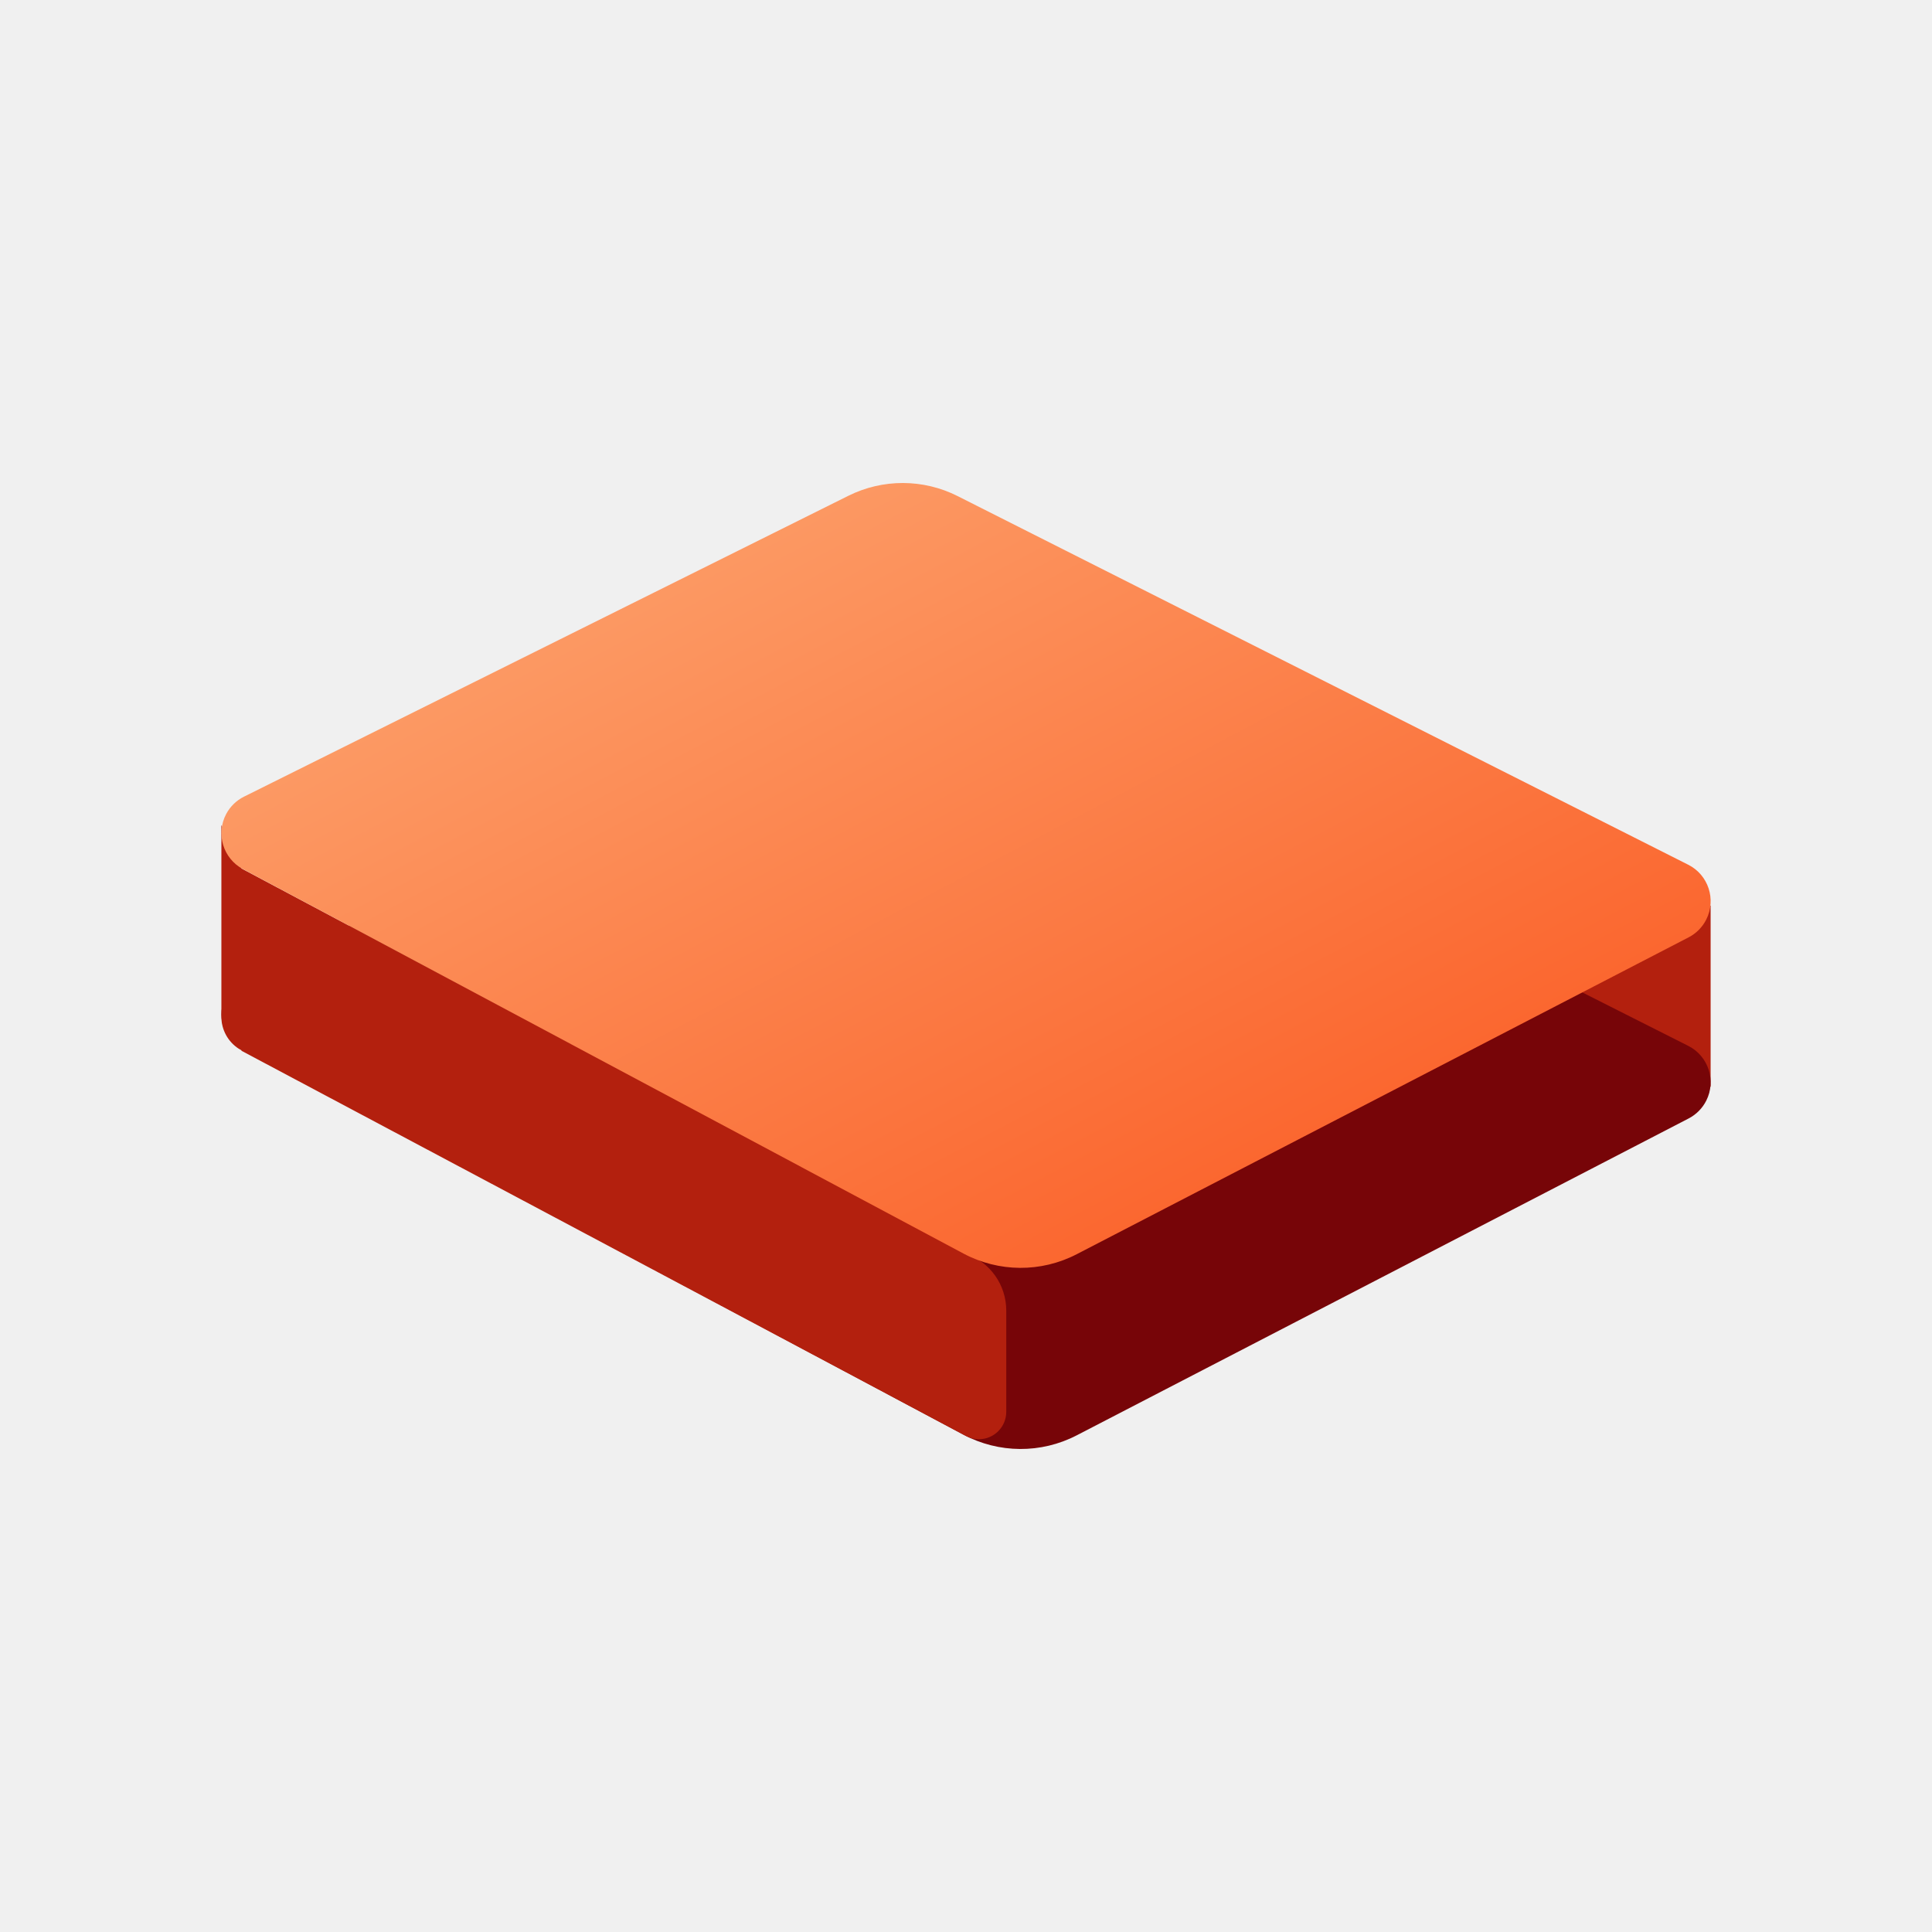
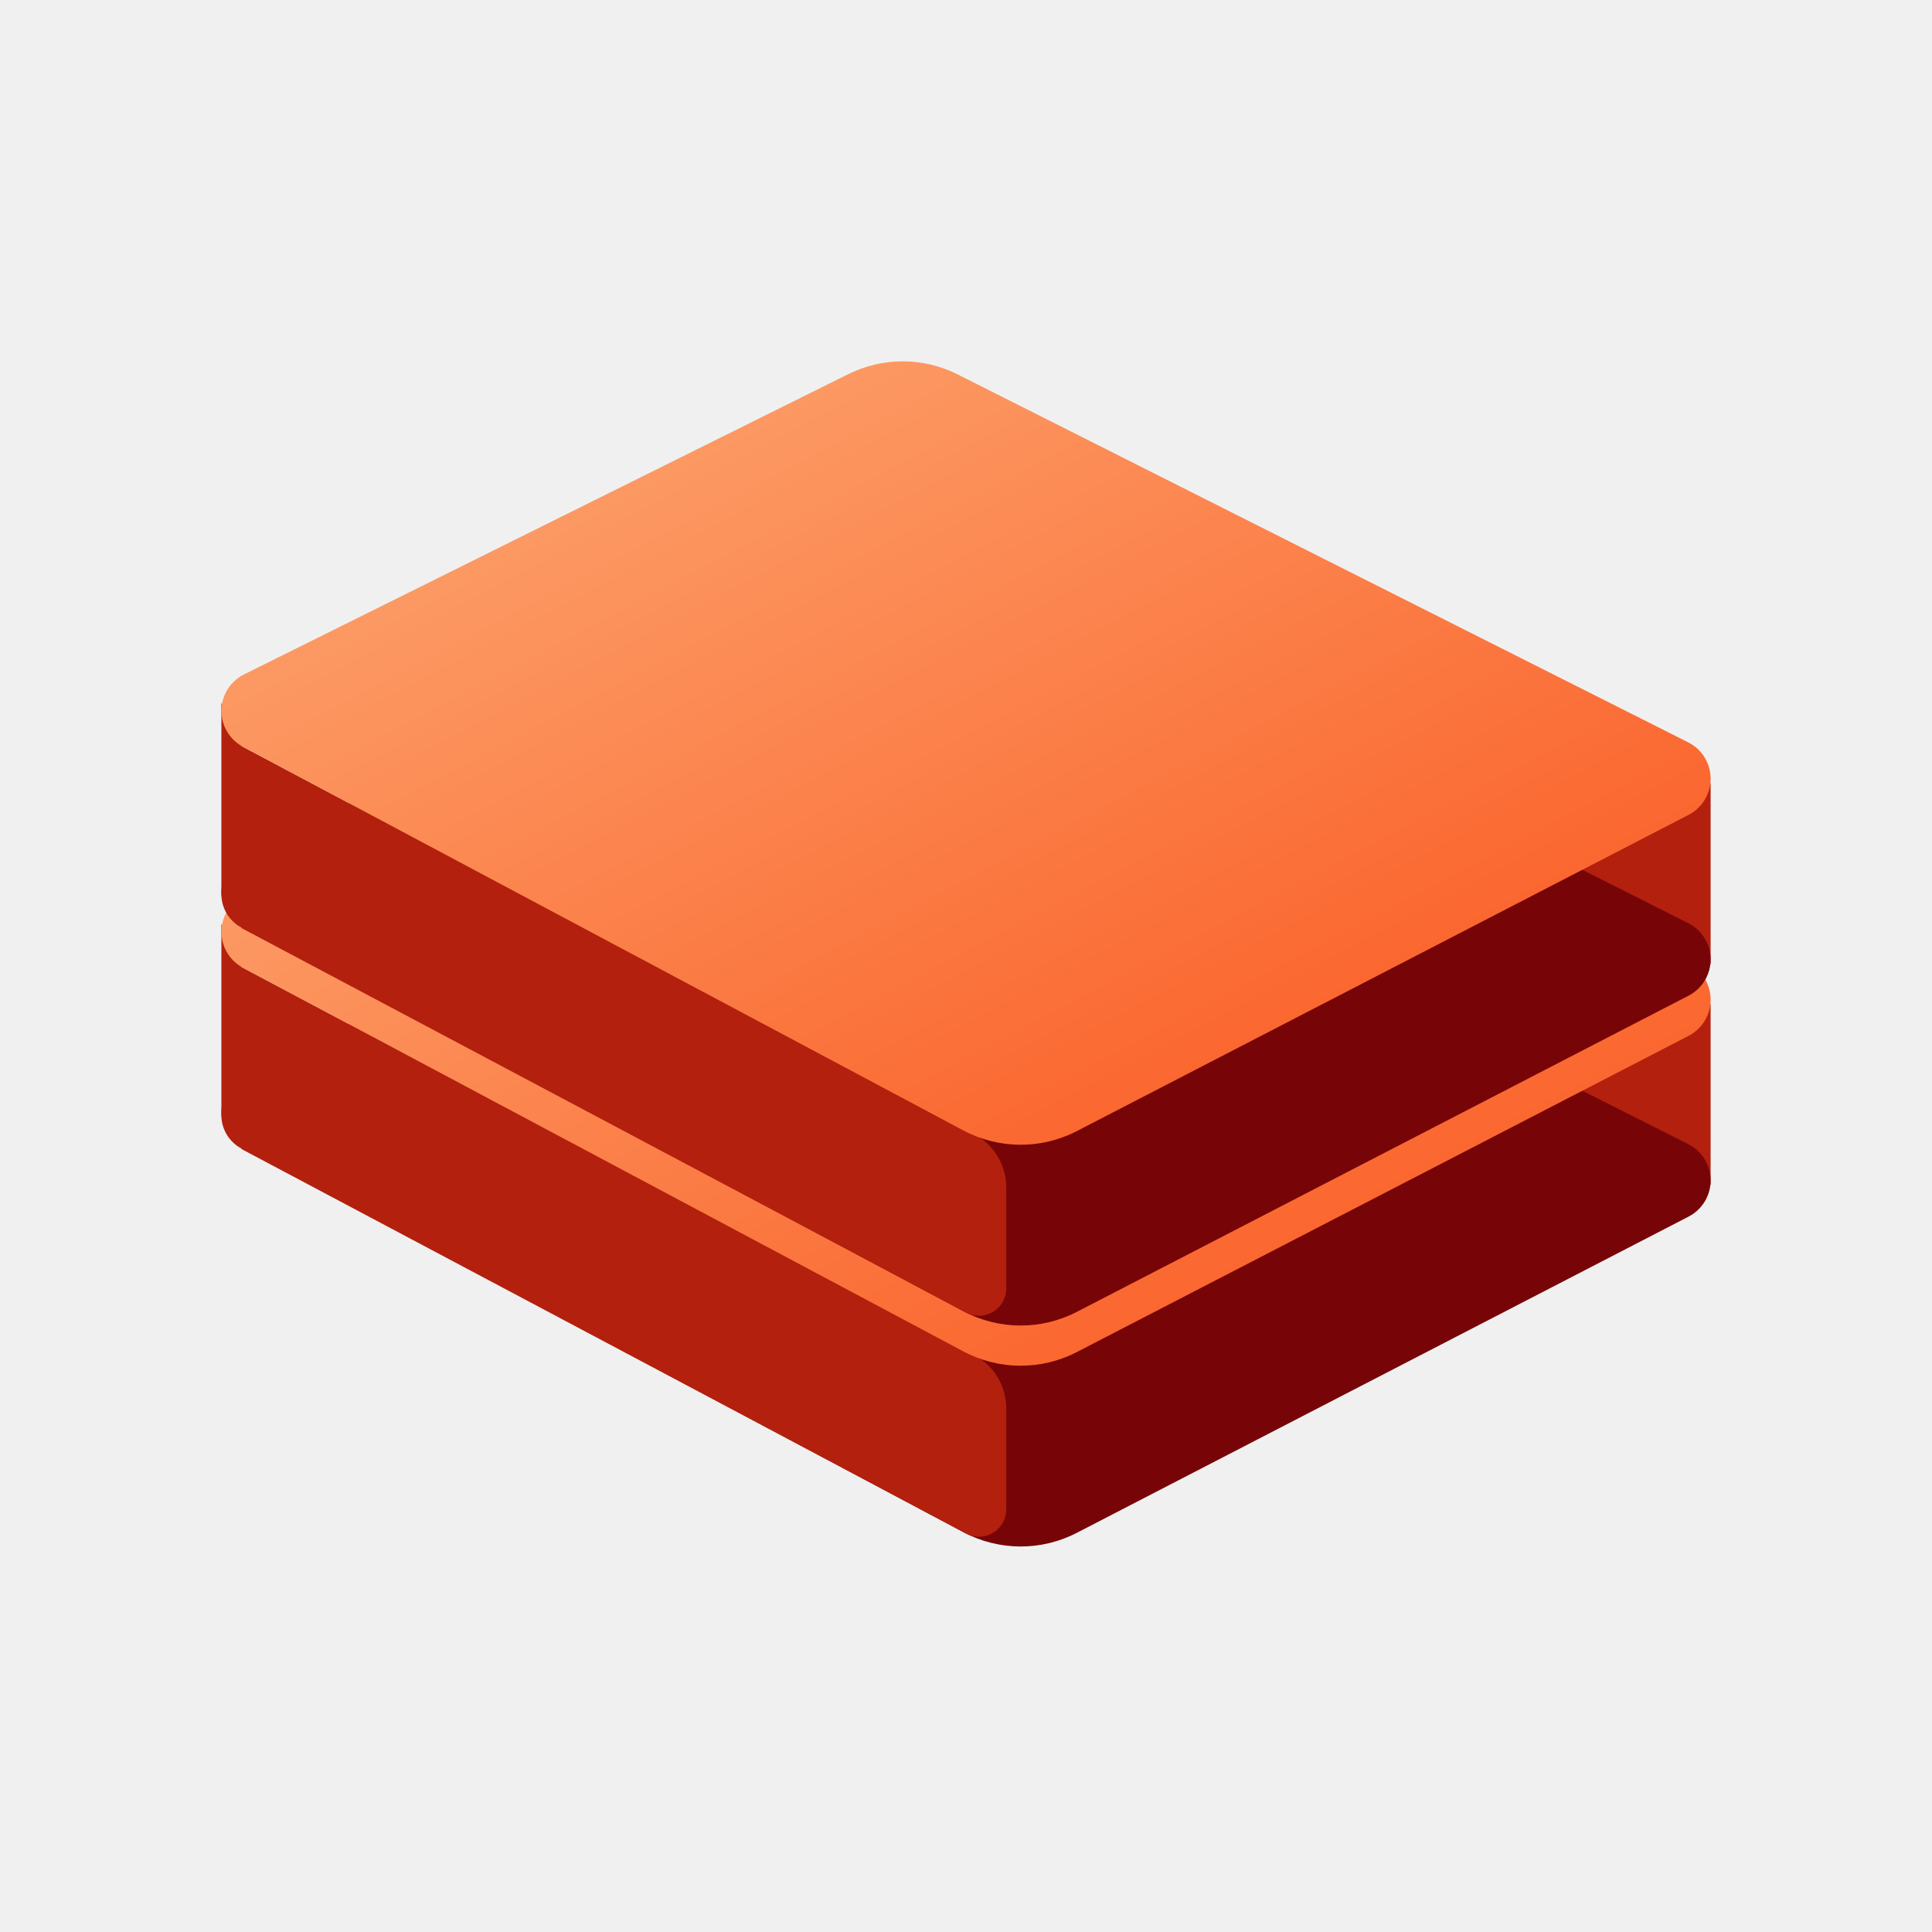
- <svg xmlns="http://www.w3.org/2000/svg" fill="none" height="80" viewBox="0 0 80 80" width="80">
-   <linearGradient id="a" gradientUnits="userSpaceOnUse" x1="9.167" x2="35.977" y1="20" y2="70.87">
+ <svg xmlns="http://www.w3.org/2000/svg" xmlns:xlink="http://www.w3.org/1999/xlink" fill="none" height="80" viewBox="0 0 80 80" width="80">
+   <linearGradient id="a">
    <stop offset="0" stop-color="#fdab76" />
    <stop offset="1" stop-color="#fa541c" />
  </linearGradient>
-   <mask id="b" height="80" maskUnits="userSpaceOnUse" width="80" x="0" y="0">
+   <linearGradient id="b" gradientUnits="userSpaceOnUse" x1="9.167" x2="35.898" xlink:href="#a" y1="24.112" y2="74.929" />
+   <linearGradient id="c" gradientUnits="userSpaceOnUse" x1="9.167" x2="35.898" xlink:href="#a" y1="14.963" y2="65.779" />
+   <mask id="d" height="80" maskUnits="userSpaceOnUse" width="80" x="0" y="0">
    <path d="m0 0h80v80h-80z" fill="#fff" />
  </mask>
-   <g mask="url(#b)">
-     <path d="m62.5 37.5h8.333v7.5h-8.333z" fill="#b3200e" />
-     <path clip-rule="evenodd" d="m10.102 40.489 25.028-12.46c1.425-.709 3.1-.705 4.521.012l30.256 15.266c.831.419 1.165 1.434.747 2.266-.16.318-.416.577-.731.74l-25.338 13.121c-1.475.764-3.229.753-4.694-.029l-29.83-15.916c-.821-.438-1.132-1.46-.695-2.283.165-.31.423-.562.737-.718z" fill="#770508" fill-rule="evenodd" />
-     <path clip-rule="evenodd" d="m41.667 54.268v4.193c0 .626-.508 1.134-1.134 1.134-.148 0-.295-.029-.432-.086l-.101-.047-0-7.551c.999.352 1.667 1.297 1.667 2.356zm-31.667-18.306 30 15.95v7.551l-30-15.952-.001-.019-.114-.067c-.445-.288-.718-.784-.718-1.32v-7.938z" fill="#b3200e" fill-rule="evenodd" />
-     <path d="m10.102 32.989 25.028-12.46c1.425-.709 3.1-.705 4.521.012l30.256 15.266c.831.419 1.165 1.434.747 2.266-.16.318-.416.577-.731.74l-25.338 13.121c-1.475.764-3.229.753-4.694-.029l-29.83-15.916c-.821-.438-1.132-1.46-.695-2.283.165-.31.423-.562.737-.718z" fill="url(#a)" />
+   <mask id="e" height="80" maskUnits="userSpaceOnUse" width="80" x="0" y="4">
+     <path d="m0 4.149h80v79.85h-80z" fill="#fff" />
+   </mask>
+   <mask id="f" height="80" maskUnits="userSpaceOnUse" width="80" x="0" y="-5">
+     <path d="m0-5h80v79.85h-80z" fill="#fff" />
+   </mask>
+   <g mask="url(#d)">
+     <g mask="url(#e)">
+       <path d="m62.5 41.579h8.333v7.486h-8.333z" fill="#b3200e" />
+       <path clip-rule="evenodd" d="m10.102 44.562 25.028-12.437c1.425-.708 3.1-.704 4.521.012l30.256 15.238c.831.418 1.165 1.431.747 2.262-.16.317-.416.576-.731.739l-25.338 13.097c-1.475.762-3.229.751-4.694-.029l-29.83-15.886c-.821-.437-1.132-1.457-.695-2.279.165-.31.423-.561.737-.717z" fill="#770508" fill-rule="evenodd" />
+       <path clip-rule="evenodd" d="m41.667 58.316v4.185c0 .625-.508 1.132-1.134 1.132-.148 0-.295-.029-.432-.085l-.101-.047-0-7.537c.999.352 1.667 1.294 1.667 2.352zm-31.667-18.272 30 15.92v7.537l-30-15.922-.001-.019-.114-.067c-.445-.287-.718-.782-.718-1.317v-7.923z" fill="#b3200e" fill-rule="evenodd" />
+       <path d="m10.102 37.077 25.028-12.437c1.425-.708 3.1-.704 4.521.012l30.256 15.238c.831.418 1.165 1.431.747 2.262-.16.317-.416.576-.731.739l-25.338 13.097c-1.475.762-3.229.751-4.694-.029l-29.83-15.886c-.821-.437-1.132-1.457-.695-2.279.165-.31.423-.56.737-.717z" fill="url(#b)" />
+     </g>
+     <g mask="url(#f)">
+       <path d="m62.5 32.43h8.333v7.486h-8.333z" fill="#b3200e" />
+       <path clip-rule="evenodd" d="m10.102 35.413 25.028-12.437c1.425-.708 3.1-.704 4.521.012l30.256 15.238c.831.418 1.165 1.431.747 2.262-.16.317-.416.576-.731.739l-25.338 13.097c-1.475.762-3.229.751-4.694-.029l-29.83-15.886c-.821-.437-1.132-1.457-.695-2.279.165-.31.423-.561.737-.717z" fill="#770508" fill-rule="evenodd" />
+       <path clip-rule="evenodd" d="m41.667 49.166v4.186c0 .625-.508 1.132-1.134 1.132-.148 0-.295-.029-.432-.085l-.101-.047-0-7.537c.999.352 1.667 1.294 1.667 2.351zm-31.667-18.272 30 15.92v7.537l-30-15.922-.001-.019-.114-.067c-.445-.287-.718-.782-.718-1.317v-7.923z" fill="#b3200e" fill-rule="evenodd" />
+       <path d="m10.102 27.927 25.028-12.437c1.425-.708 3.1-.703 4.521.012l30.256 15.238c.831.418 1.165 1.431.747 2.262-.16.317-.416.576-.731.739l-25.338 13.097c-1.475.762-3.229.751-4.694-.029l-29.83-15.886c-.821-.437-1.132-1.457-.695-2.279.165-.31.423-.56.737-.717z" fill="url(#c)" />
+     </g>
  </g>
</svg>
